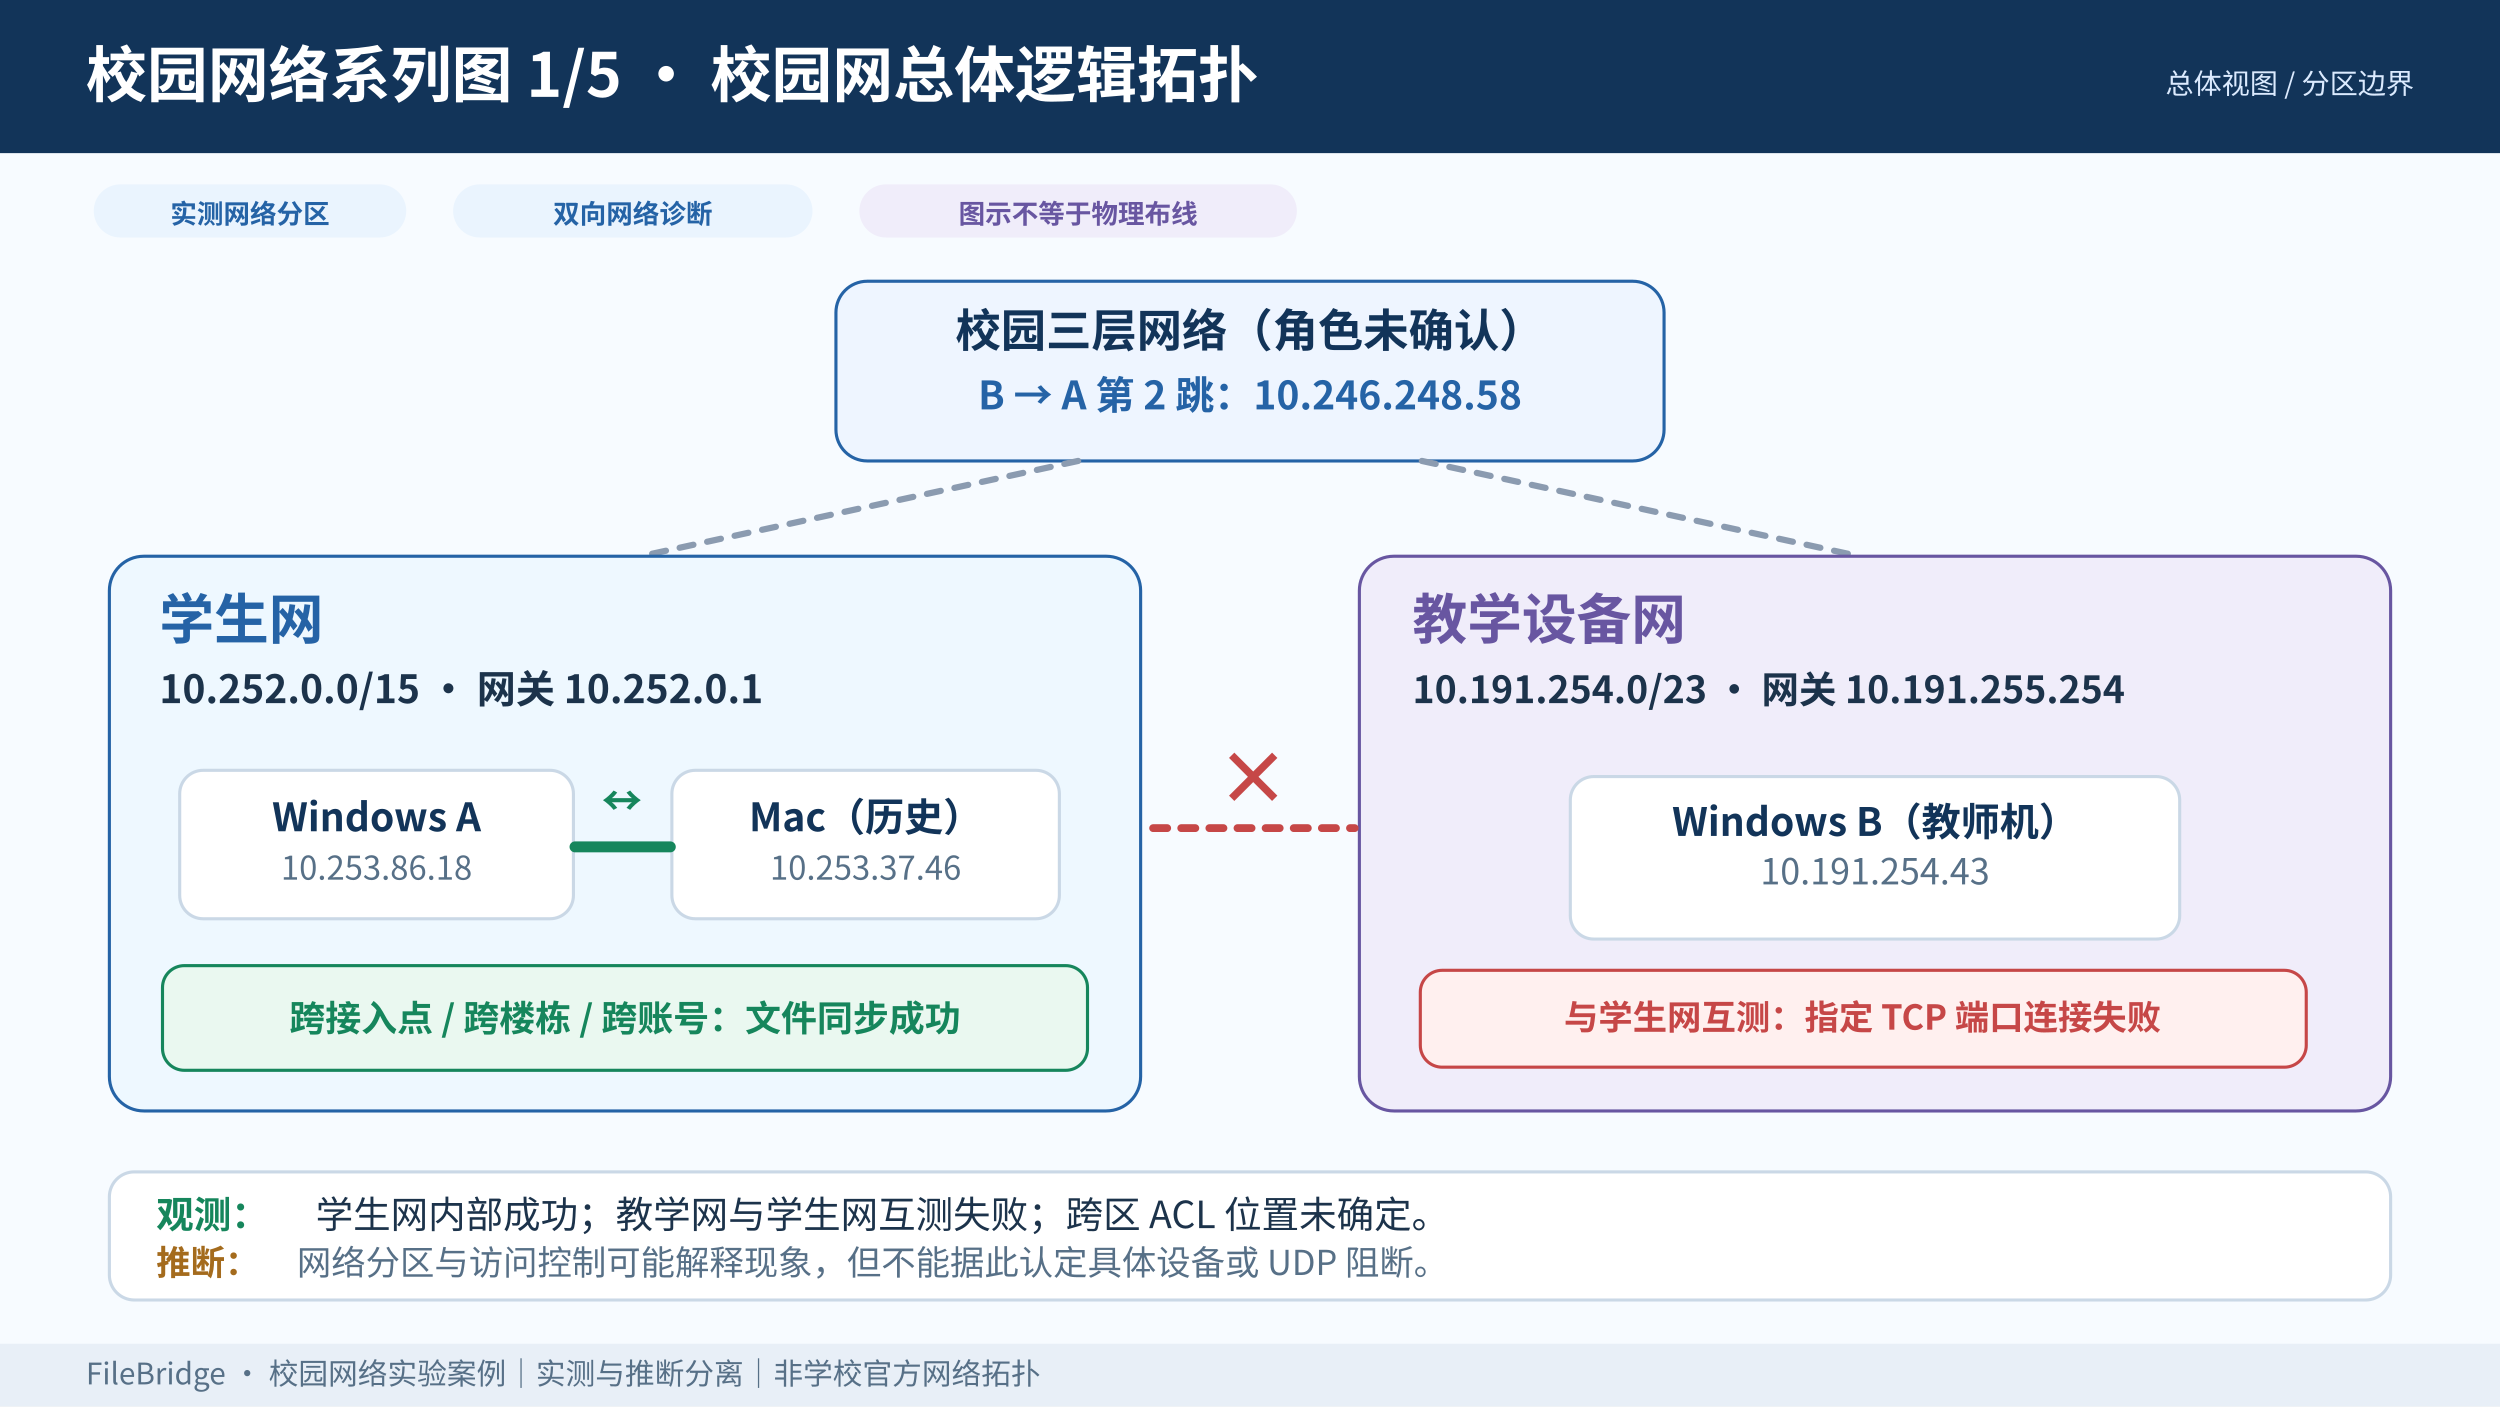
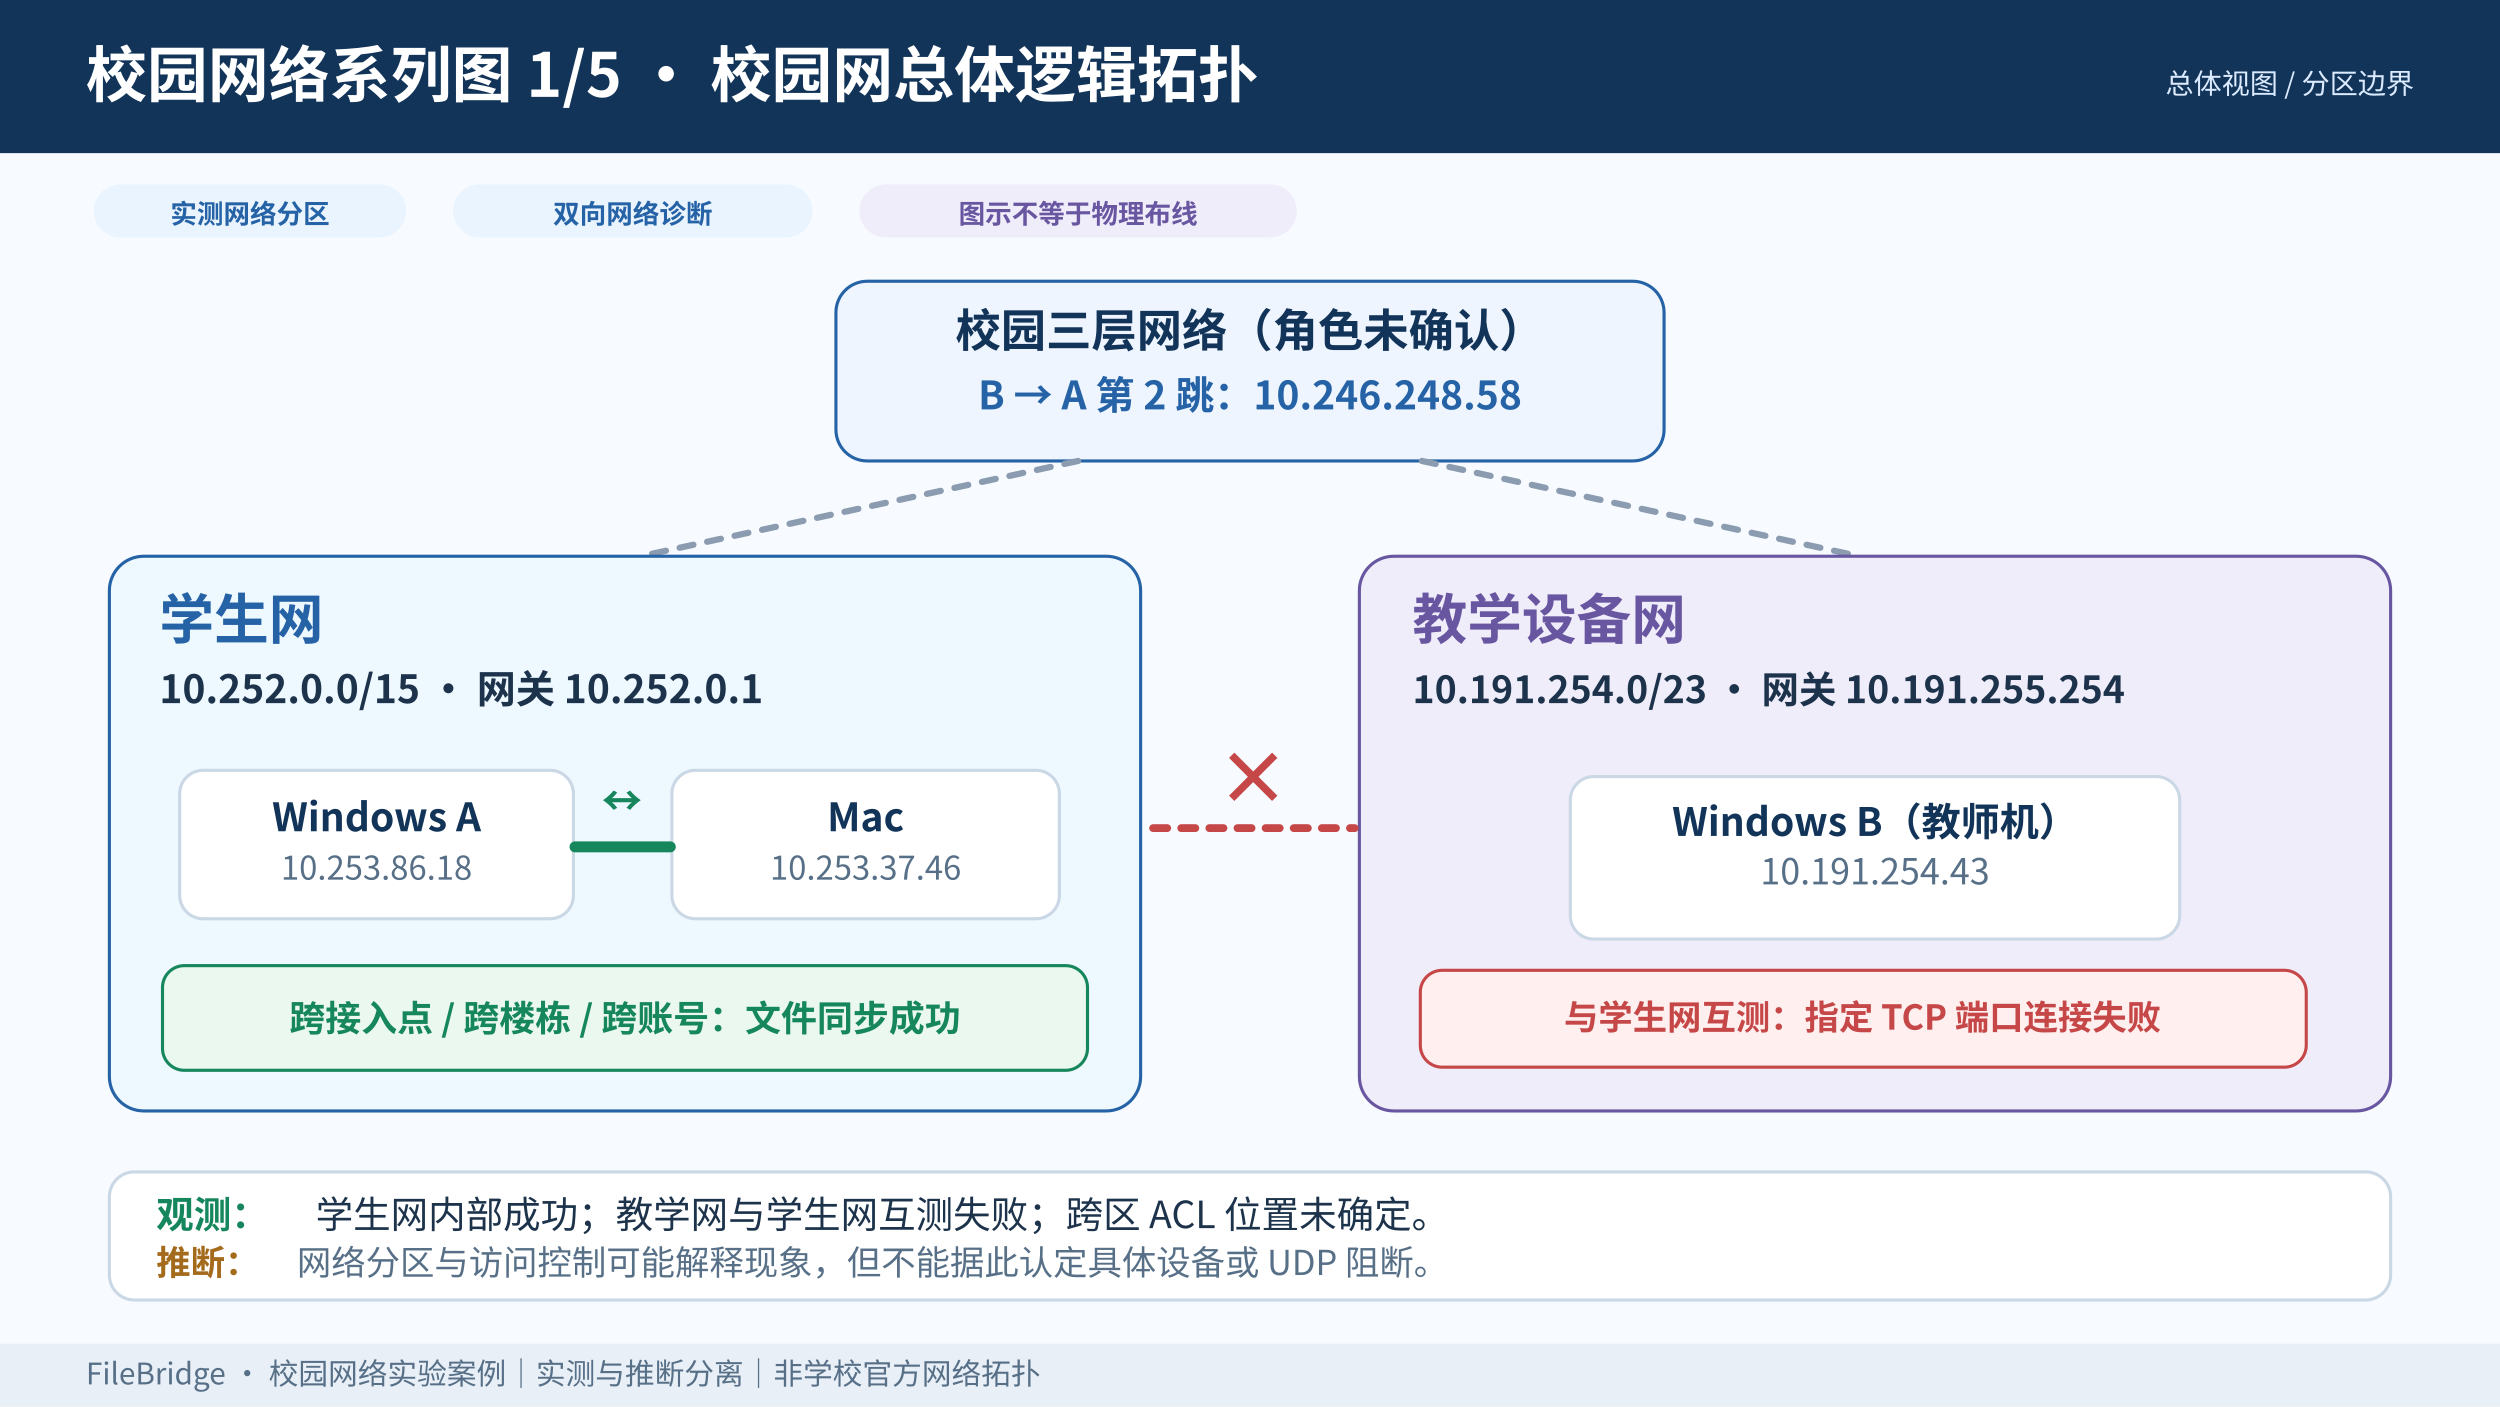
<svg xmlns="http://www.w3.org/2000/svg" width="1600" height="900" viewBox="0 0 1600 900">
  <style>text{font-family:"Noto Sans CJK SC","PingFang SC","Microsoft YaHei","Arial",sans-serif}</style>
  <rect width="1600" height="900" fill="#f7fbff" />
  <rect width="1600" height="98" fill="#123459" />
  <text x="55" y="62" font-size="39" font-weight="750" fill="#fff" text-anchor="start">校园网络系列图 1/5 · 校园网总体逻辑拓扑</text>
  <text x="1545" y="60" font-size="18" font-weight="500" fill="#dbeafe" text-anchor="end">总体视图 / 分区边界</text>
  <rect x="60" y="118" width="200" height="34" rx="17" fill="#eaf4fe" stroke="none" stroke-width="0" />
  <text x="160" y="143" font-size="17" font-weight="650" fill="#2563a6" text-anchor="middle">实测网络分区</text>
  <rect x="290" y="118" width="230" height="34" rx="17" fill="#eaf4fe" stroke="none" stroke-width="0" />
  <text x="405" y="143" font-size="17" font-weight="650" fill="#2563a6" text-anchor="middle">双向网络诊断</text>
  <rect x="550" y="118" width="280" height="34" rx="17" fill="#f0edfa" stroke="none" stroke-width="0" />
  <text x="690" y="143" font-size="17" font-weight="650" fill="#6856a1" text-anchor="middle">图示不等于物理布线</text>
  <rect x="535" y="180" width="530" height="115" rx="20" fill="#eef5ff" stroke="#2563a6" stroke-width="2" />
  <text x="800" y="222" font-size="29" font-weight="700" fill="#123459" text-anchor="middle">校园三层网络（角色未确认）</text>
  <text x="800" y="262" font-size="25" font-weight="700" fill="#2563a6" text-anchor="middle">B → A 第 2 跳：10.246.248.58</text>
  <line x1="690" y1="295" x2="410" y2="356" stroke="#8b9bb0" stroke-width="4" stroke-linecap="round" stroke-dasharray="9 9" />
  <line x1="910" y1="295" x2="1190" y2="356" stroke="#8b9bb0" stroke-width="4" stroke-linecap="round" stroke-dasharray="9 9" />
  <rect x="70" y="356" width="660" height="355" rx="22" fill="#eef8ff" stroke="#2563a6" stroke-width="2" />
  <text x="102" y="409" font-size="35" font-weight="750" fill="#2563a6" text-anchor="start">学生网</text>
  <text x="102" y="450" font-size="25" font-weight="550" fill="#1c334b" text-anchor="start">10.252.0.0/15 · 网关 10.252.0.1</text>
  <rect x="115" y="493" width="252" height="95" rx="15" fill="#fff" stroke="#cad8e6" stroke-width="2" />
  <text x="241" y="532" font-size="25" font-weight="700" fill="#123459" text-anchor="middle">Windows A</text>
  <text x="241" y="563" font-size="21" font-weight="500" fill="#577087" text-anchor="middle">10.253.86.18</text>
  <rect x="430" y="493" width="248" height="95" rx="15" fill="#fff" stroke="#cad8e6" stroke-width="2" />
-   <text x="554" y="532" font-size="25" font-weight="700" fill="#123459" text-anchor="middle">Mac（历史）</text>
+   <text x="554" y="532" font-size="25" font-weight="700" fill="#123459" text-anchor="middle">Mac</text>
  <text x="554" y="563" font-size="21" font-weight="500" fill="#577087" text-anchor="middle">10.253.37.46</text>
  <line x1="368" y1="542" x2="429" y2="542" stroke="#16865c" stroke-width="7" stroke-linecap="round" />
  <text x="398" y="522" font-size="26" font-weight="800" fill="#16865c" text-anchor="middle">↔</text>
  <rect x="104" y="618" width="592" height="67" rx="14" fill="#eaf8f0" stroke="#16865c" stroke-width="2" />
  <text x="400" y="660" font-size="23" font-weight="700" fill="#16865c" text-anchor="middle">跨接入点 / 跨楼栋 / 跨账号：文件同步成功</text>
  <rect x="870" y="356" width="660" height="355" rx="22" fill="#f0edfa" stroke="#6856a1" stroke-width="2" />
  <text x="904" y="409" font-size="35" font-weight="750" fill="#6856a1" text-anchor="start">教学设备网</text>
  <text x="904" y="450" font-size="24" font-weight="550" fill="#1c334b" text-anchor="start">10.191.254.0/23 · 网关 10.191.255.254</text>
  <rect x="1005" y="497" width="390" height="104" rx="15" fill="#fff" stroke="#cad8e6" stroke-width="2" />
  <text x="1200" y="535" font-size="25" font-weight="700" fill="#123459" text-anchor="middle">Windows B（教师机）</text>
  <text x="1200" y="566" font-size="23" font-weight="500" fill="#577087" text-anchor="middle">10.191.254.43</text>
  <rect x="909" y="621" width="567" height="62" rx="14" fill="#fff0ef" stroke="#c64747" stroke-width="2" />
  <text x="1192" y="659" font-size="22" font-weight="650" fill="#c64747" text-anchor="middle">与学生网互测：指定 TCP 端口连接失败</text>
  <line x1="738" y1="530" x2="867" y2="530" stroke="#c64747" stroke-width="5" stroke-linecap="round" stroke-dasharray="9 9" />
  <text x="802" y="515" font-size="47" font-weight="800" fill="#c64747" text-anchor="middle">×</text>
  <rect x="70" y="750" width="1460" height="82" rx="16" fill="#fff" stroke="#cad8e6" stroke-width="2" />
  <text x="100" y="786" font-size="24" font-weight="700" fill="#16865c" text-anchor="start">观测：</text>
  <text x="202" y="786" font-size="24" font-weight="500" fill="#1c334b" text-anchor="start">学生网内部成功；教学网与学生网互测失败；跨区 ACL 位置未确定。</text>
  <text x="100" y="816" font-size="22" font-weight="650" fill="#a46b1d" text-anchor="start">推断：</text>
  <text x="190" y="816" font-size="22" font-weight="450" fill="#577087" text-anchor="start">网络分区与访问控制可能解释现象，但不能据此认定具体设备或 UDP 阻断。</text>
  <rect x="0" y="860" width="1600" height="40" fill="#e8eff7" />
  <text x="55" y="886" font-size="19" font-weight="500" fill="#577087" text-anchor="start">FileBridge · 校园网络实验案例｜实测与推断分离｜非学校官方网络拓扑</text>
</svg>
